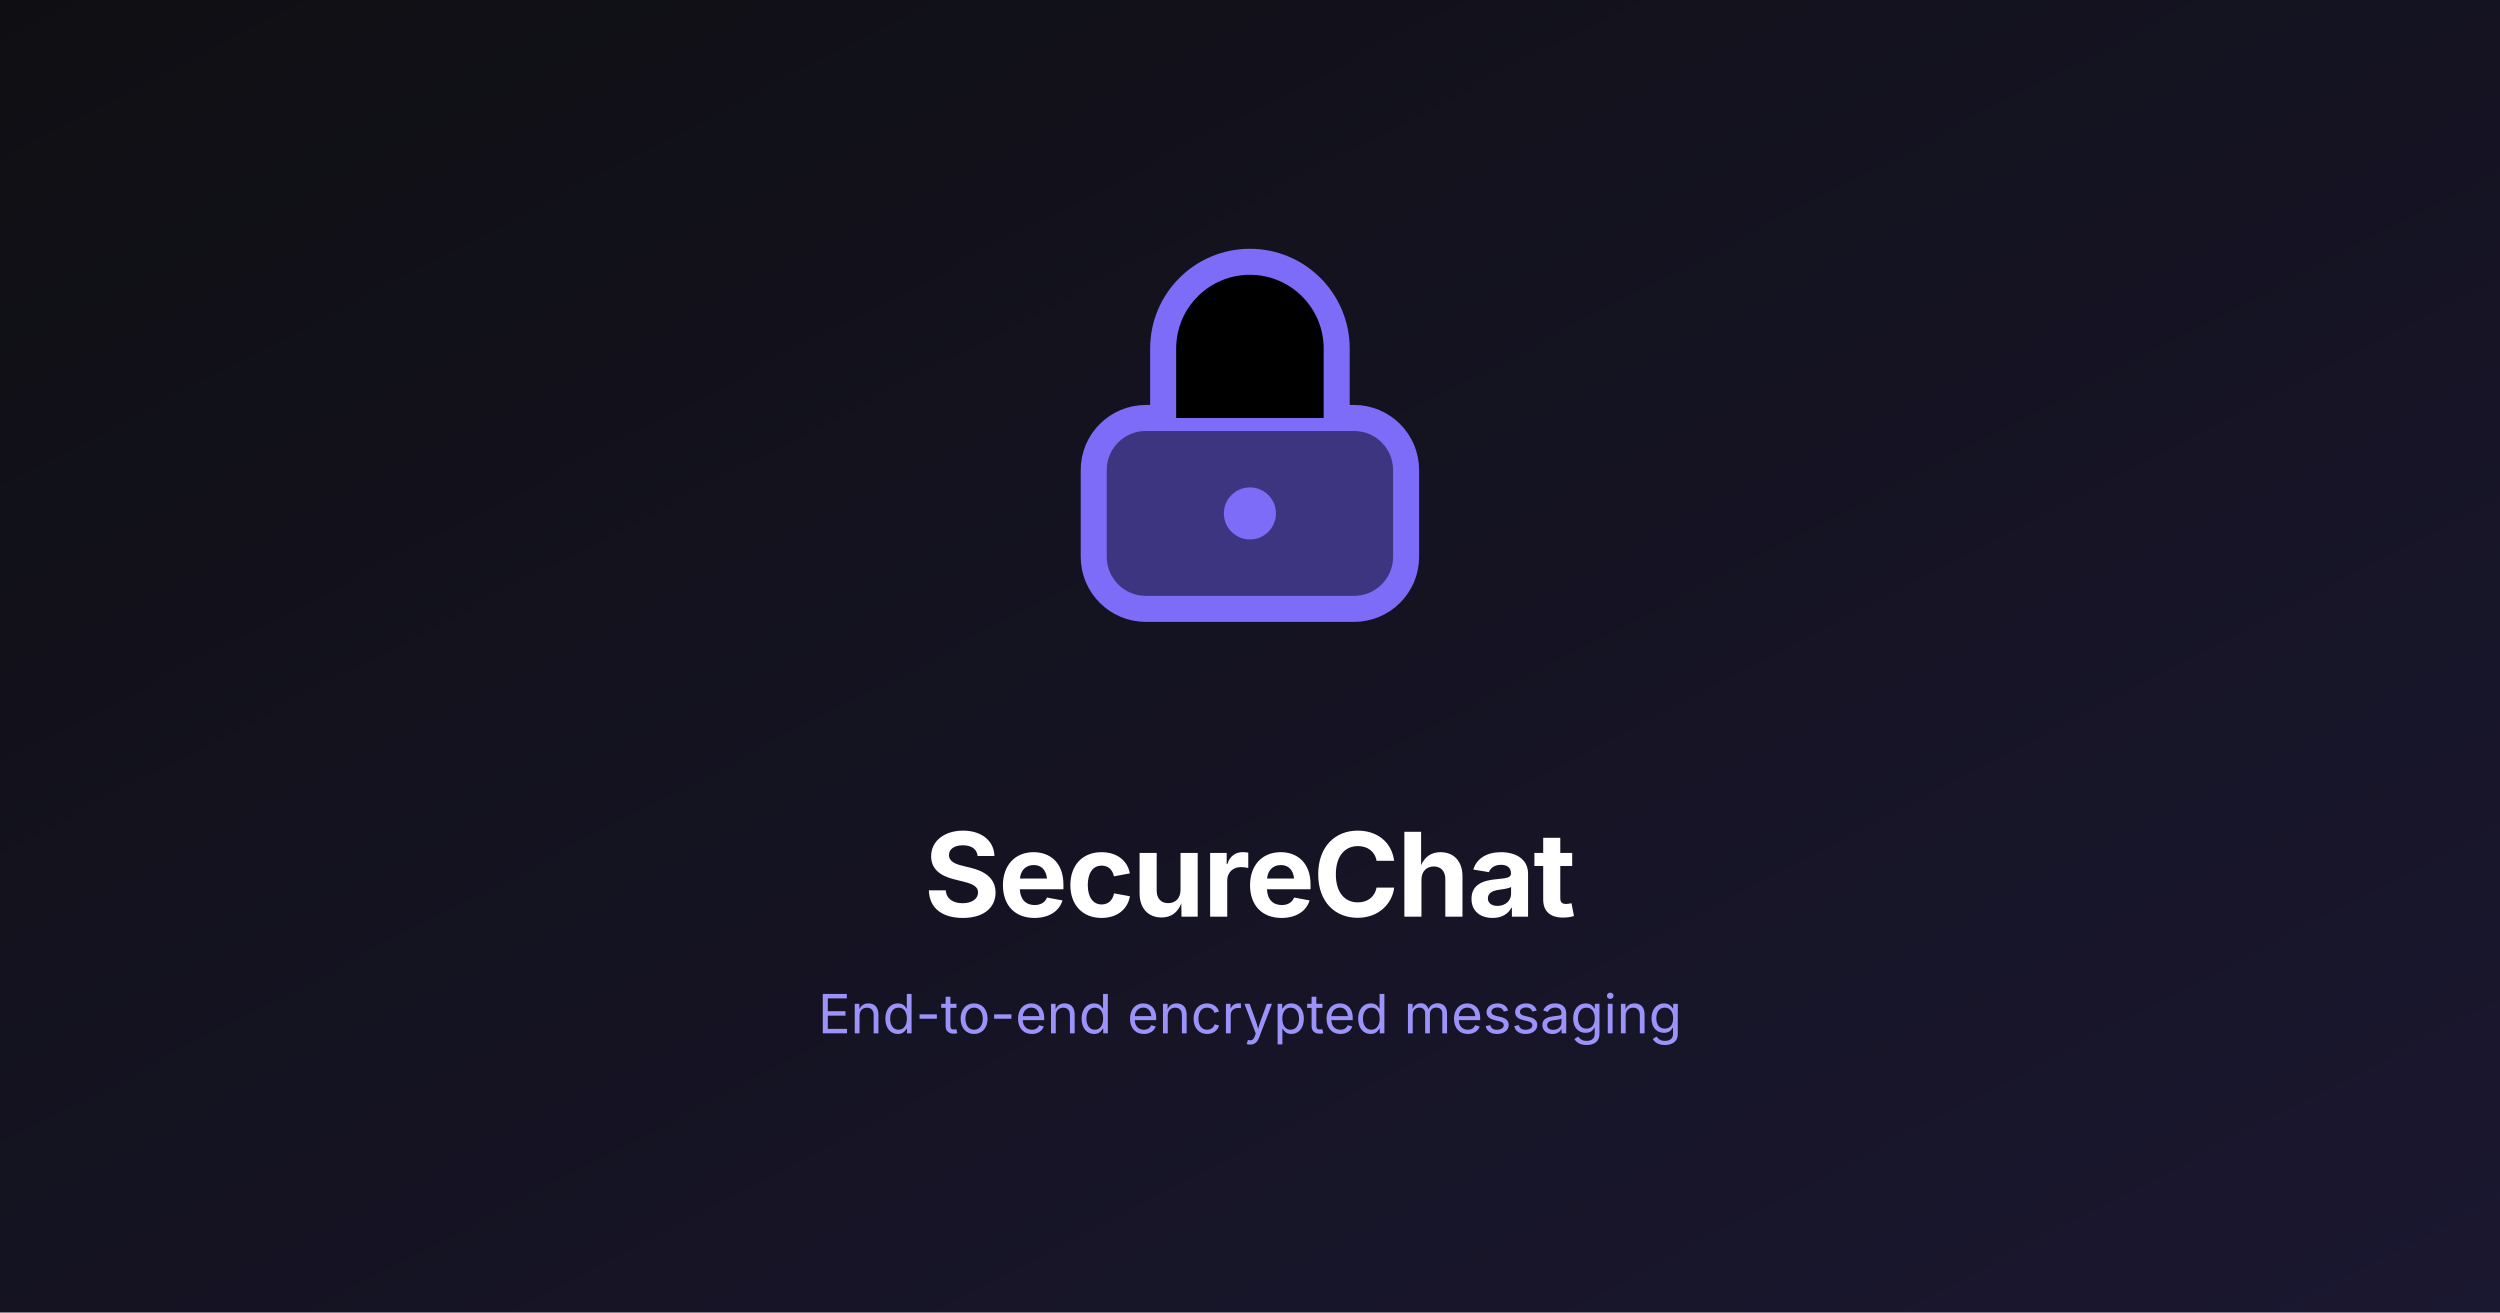
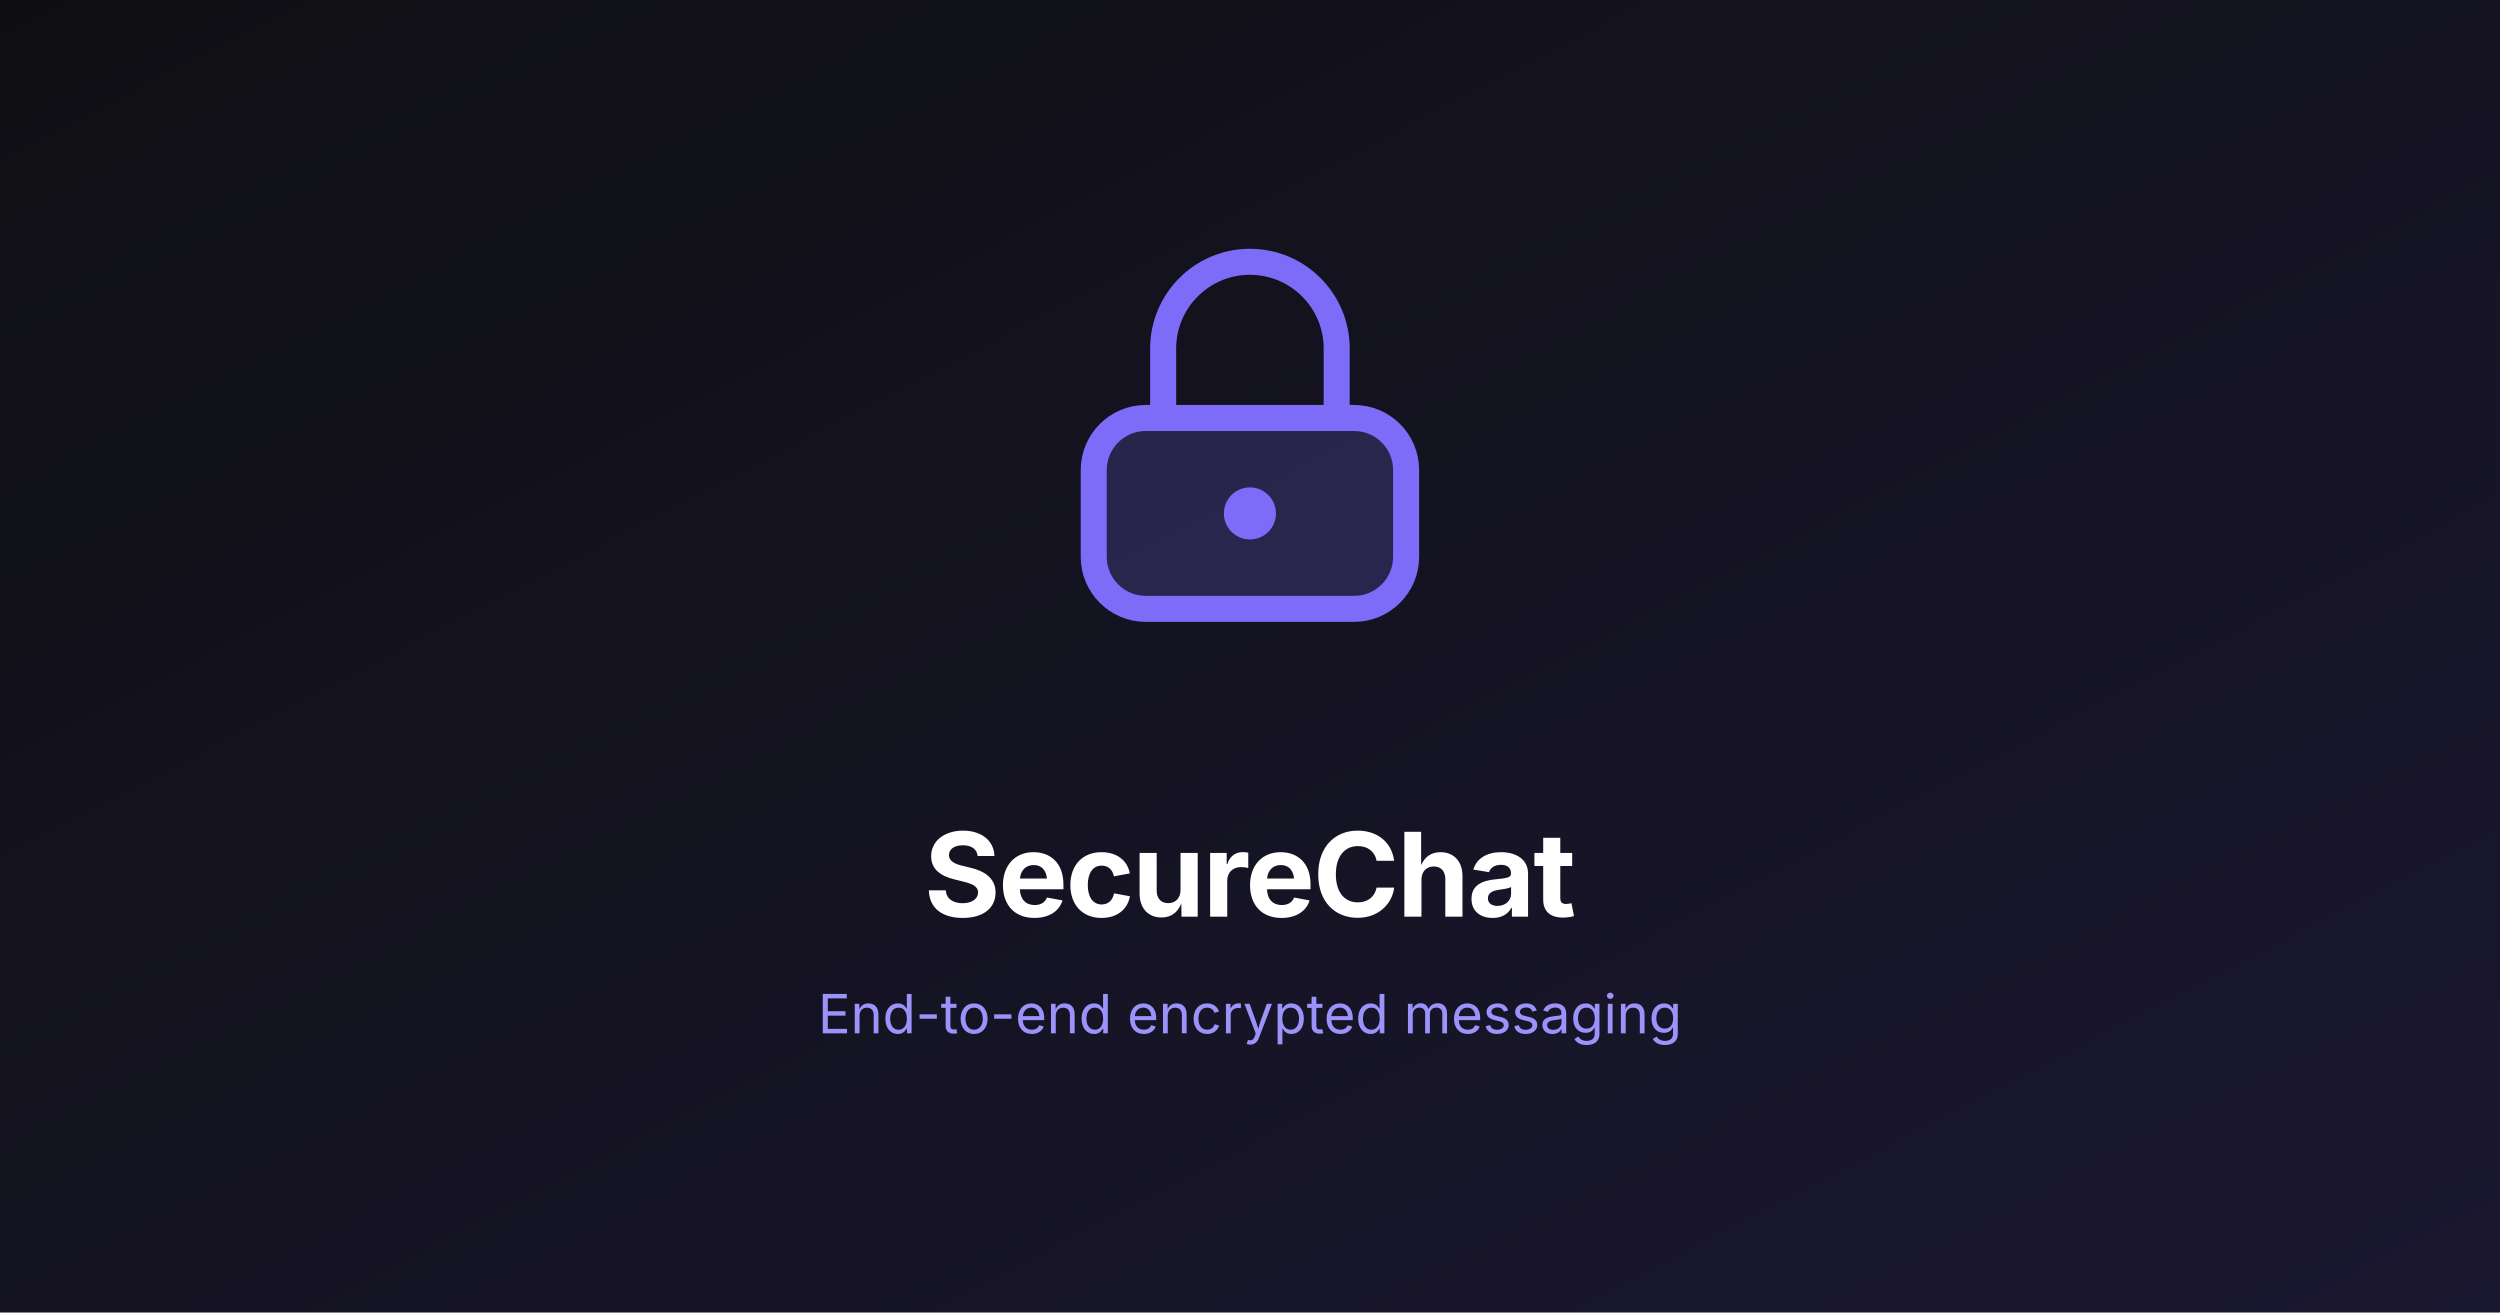
<svg xmlns="http://www.w3.org/2000/svg" viewBox="0 0 1200 630" width="1200" height="630">
  <defs>
    <linearGradient id="bg" x1="0%" y1="0%" x2="100%" y2="100%">
      <stop offset="0%" style="stop-color:#0f0f13" />
      <stop offset="100%" style="stop-color:#1a1730" />
    </linearGradient>
  </defs>
  <rect width="1200" height="630" fill="url(#bg)" />
-   <g transform="translate(500, 109) scale(8.33)">
-     <rect x="3" y="11" width="18" height="11" rx="3" fill="#3d3580" />
-     <rect x="3" y="11" width="18" height="11" rx="3" fill="none" stroke="#7c6cf8" stroke-width="1.5" />
+   <g transform="translate(500, 109) scale(8.33)" fill="none">
+     <rect x="3" y="11" width="18" height="11" rx="3" fill="#7c6cf8" opacity="0.2" />
+     <rect x="3" y="11" width="18" height="11" rx="3" stroke="#7c6cf8" stroke-width="1.5" />
    <path d="M7 11V7a5 5 0 0110 0v4" stroke="#7c6cf8" stroke-width="1.5" stroke-linecap="round" />
    <circle cx="12" cy="16.5" r="1.5" fill="#7c6cf8" />
  </g>
  <text x="600" y="440" font-family="-apple-system, BlinkMacSystemFont, 'Segoe UI', sans-serif" font-size="56" font-weight="700" fill="white" text-anchor="middle" letter-spacing="-1">SecureChat</text>
  <text x="600" y="496" font-family="-apple-system, BlinkMacSystemFont, 'Segoe UI', sans-serif" font-size="26" font-weight="400" fill="#9b93fa" text-anchor="middle">End-to-end encrypted messaging</text>
</svg>
